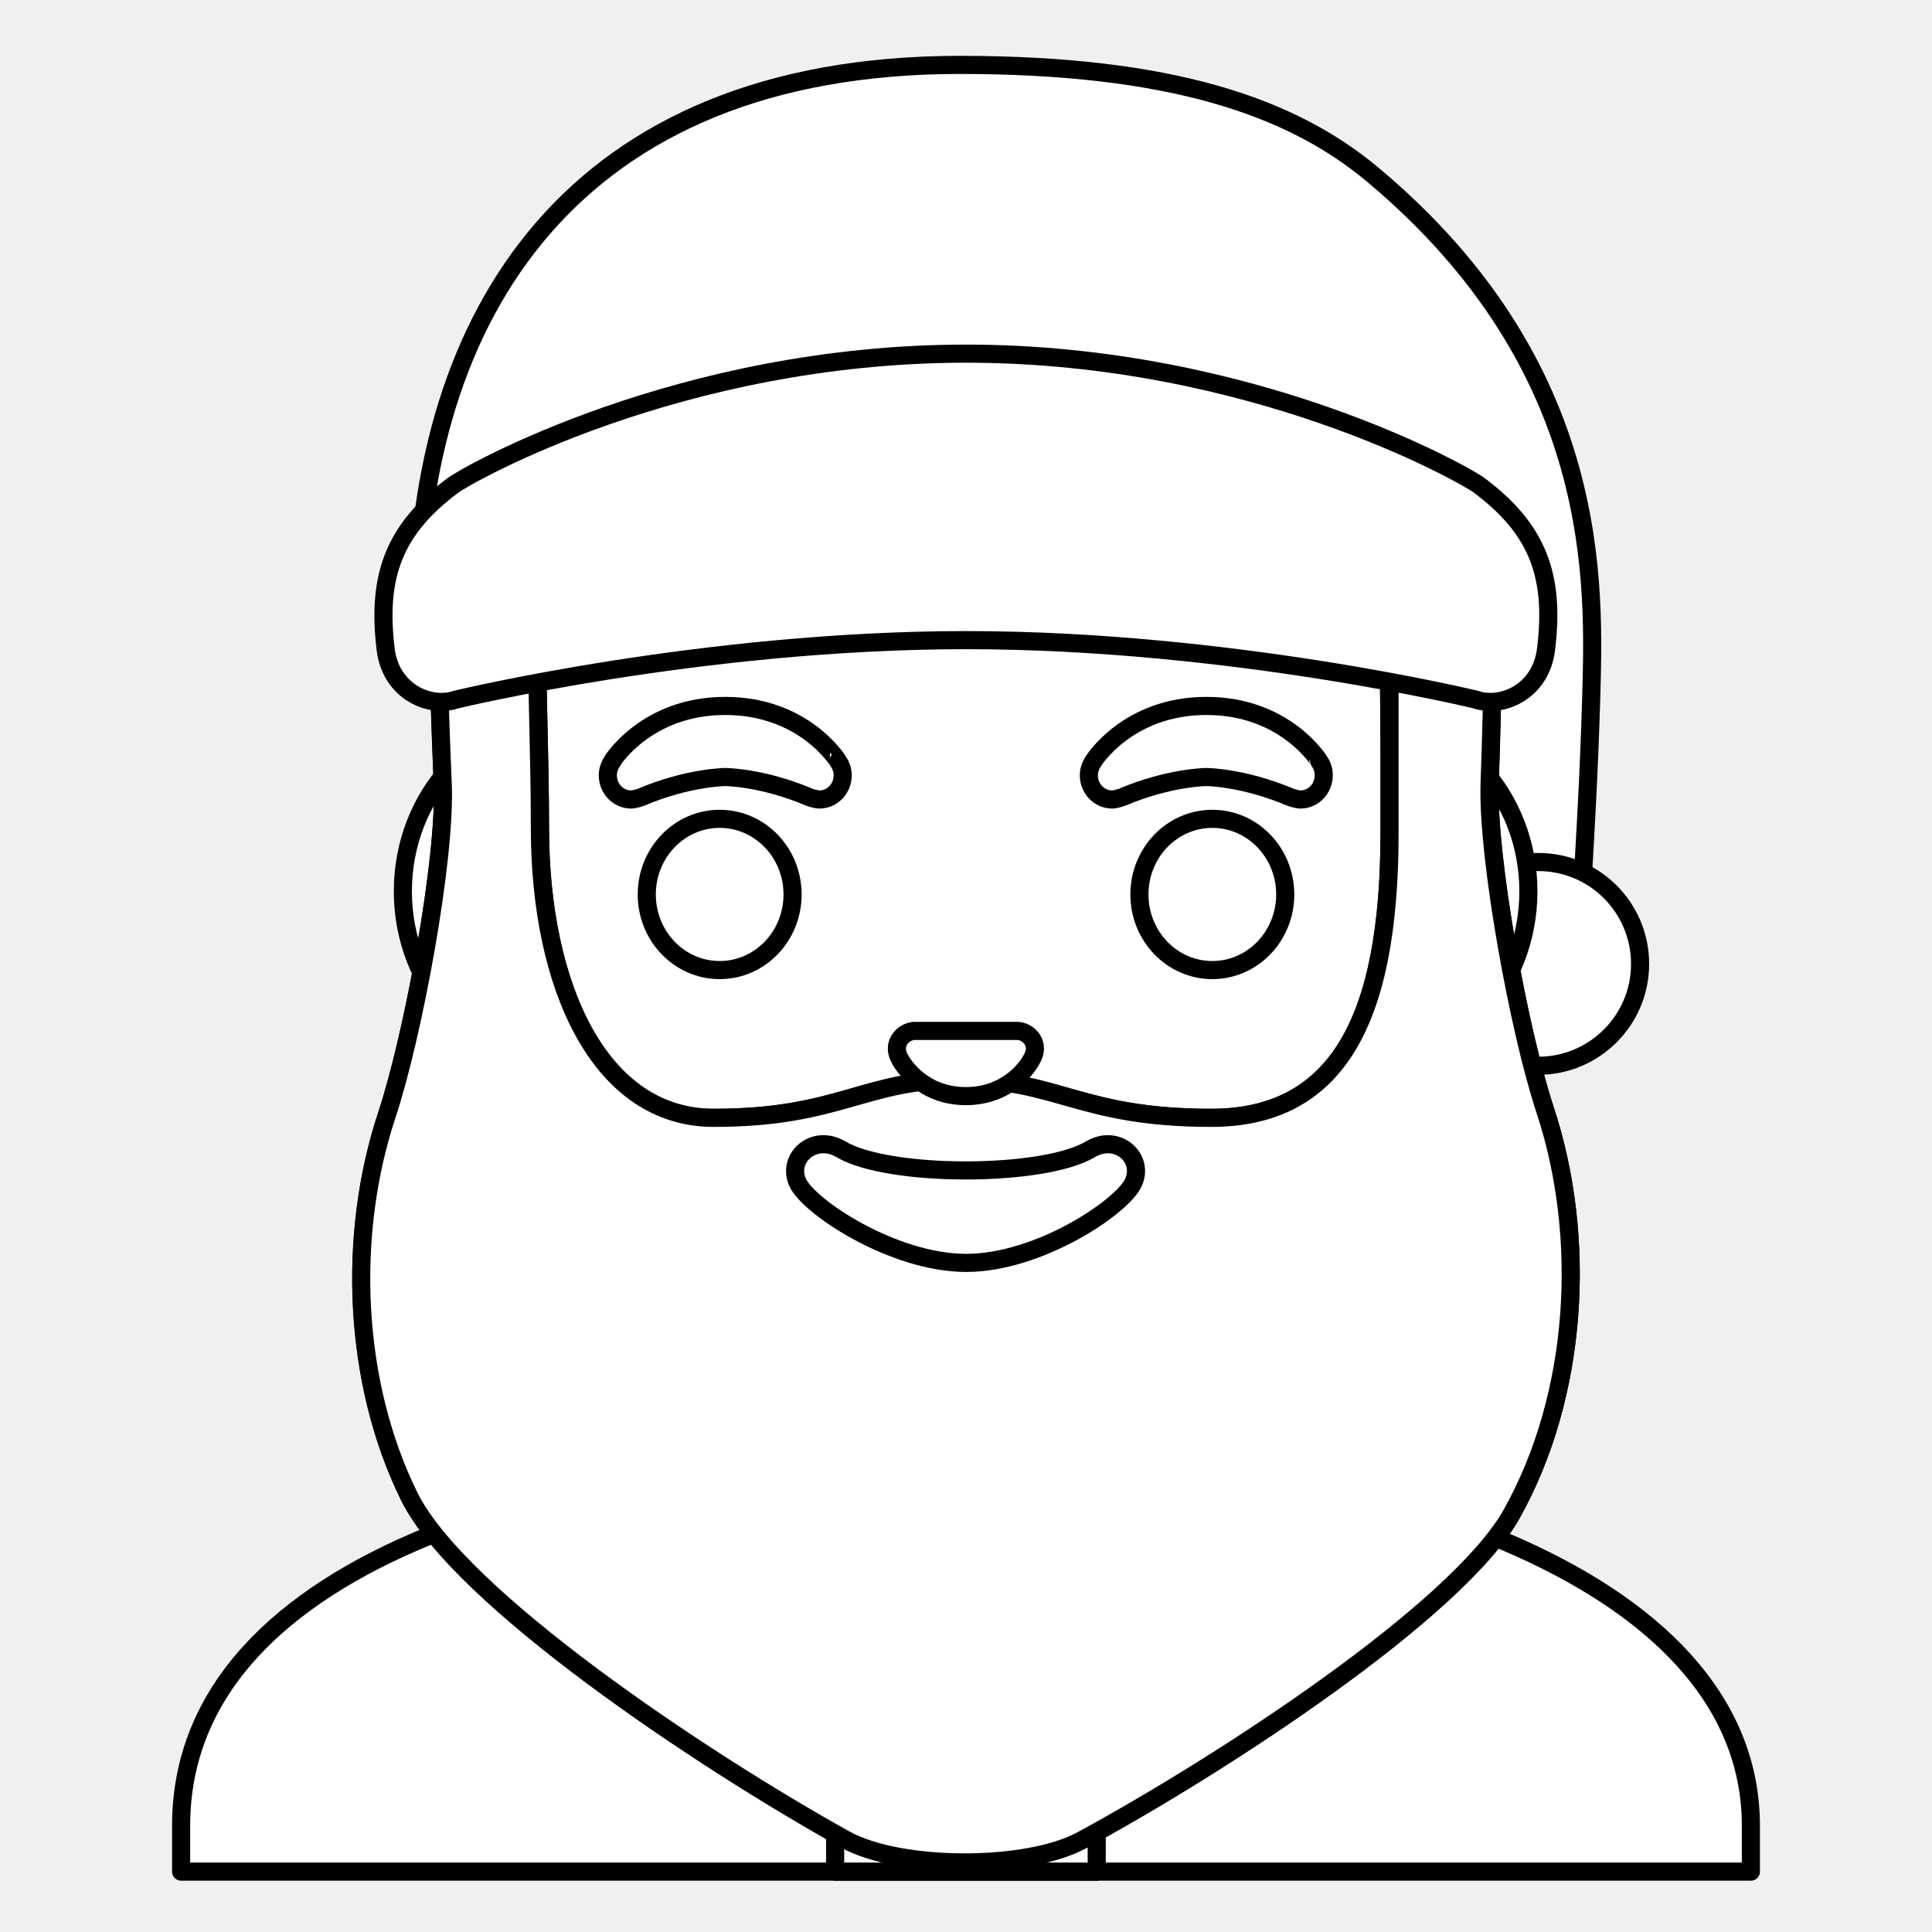
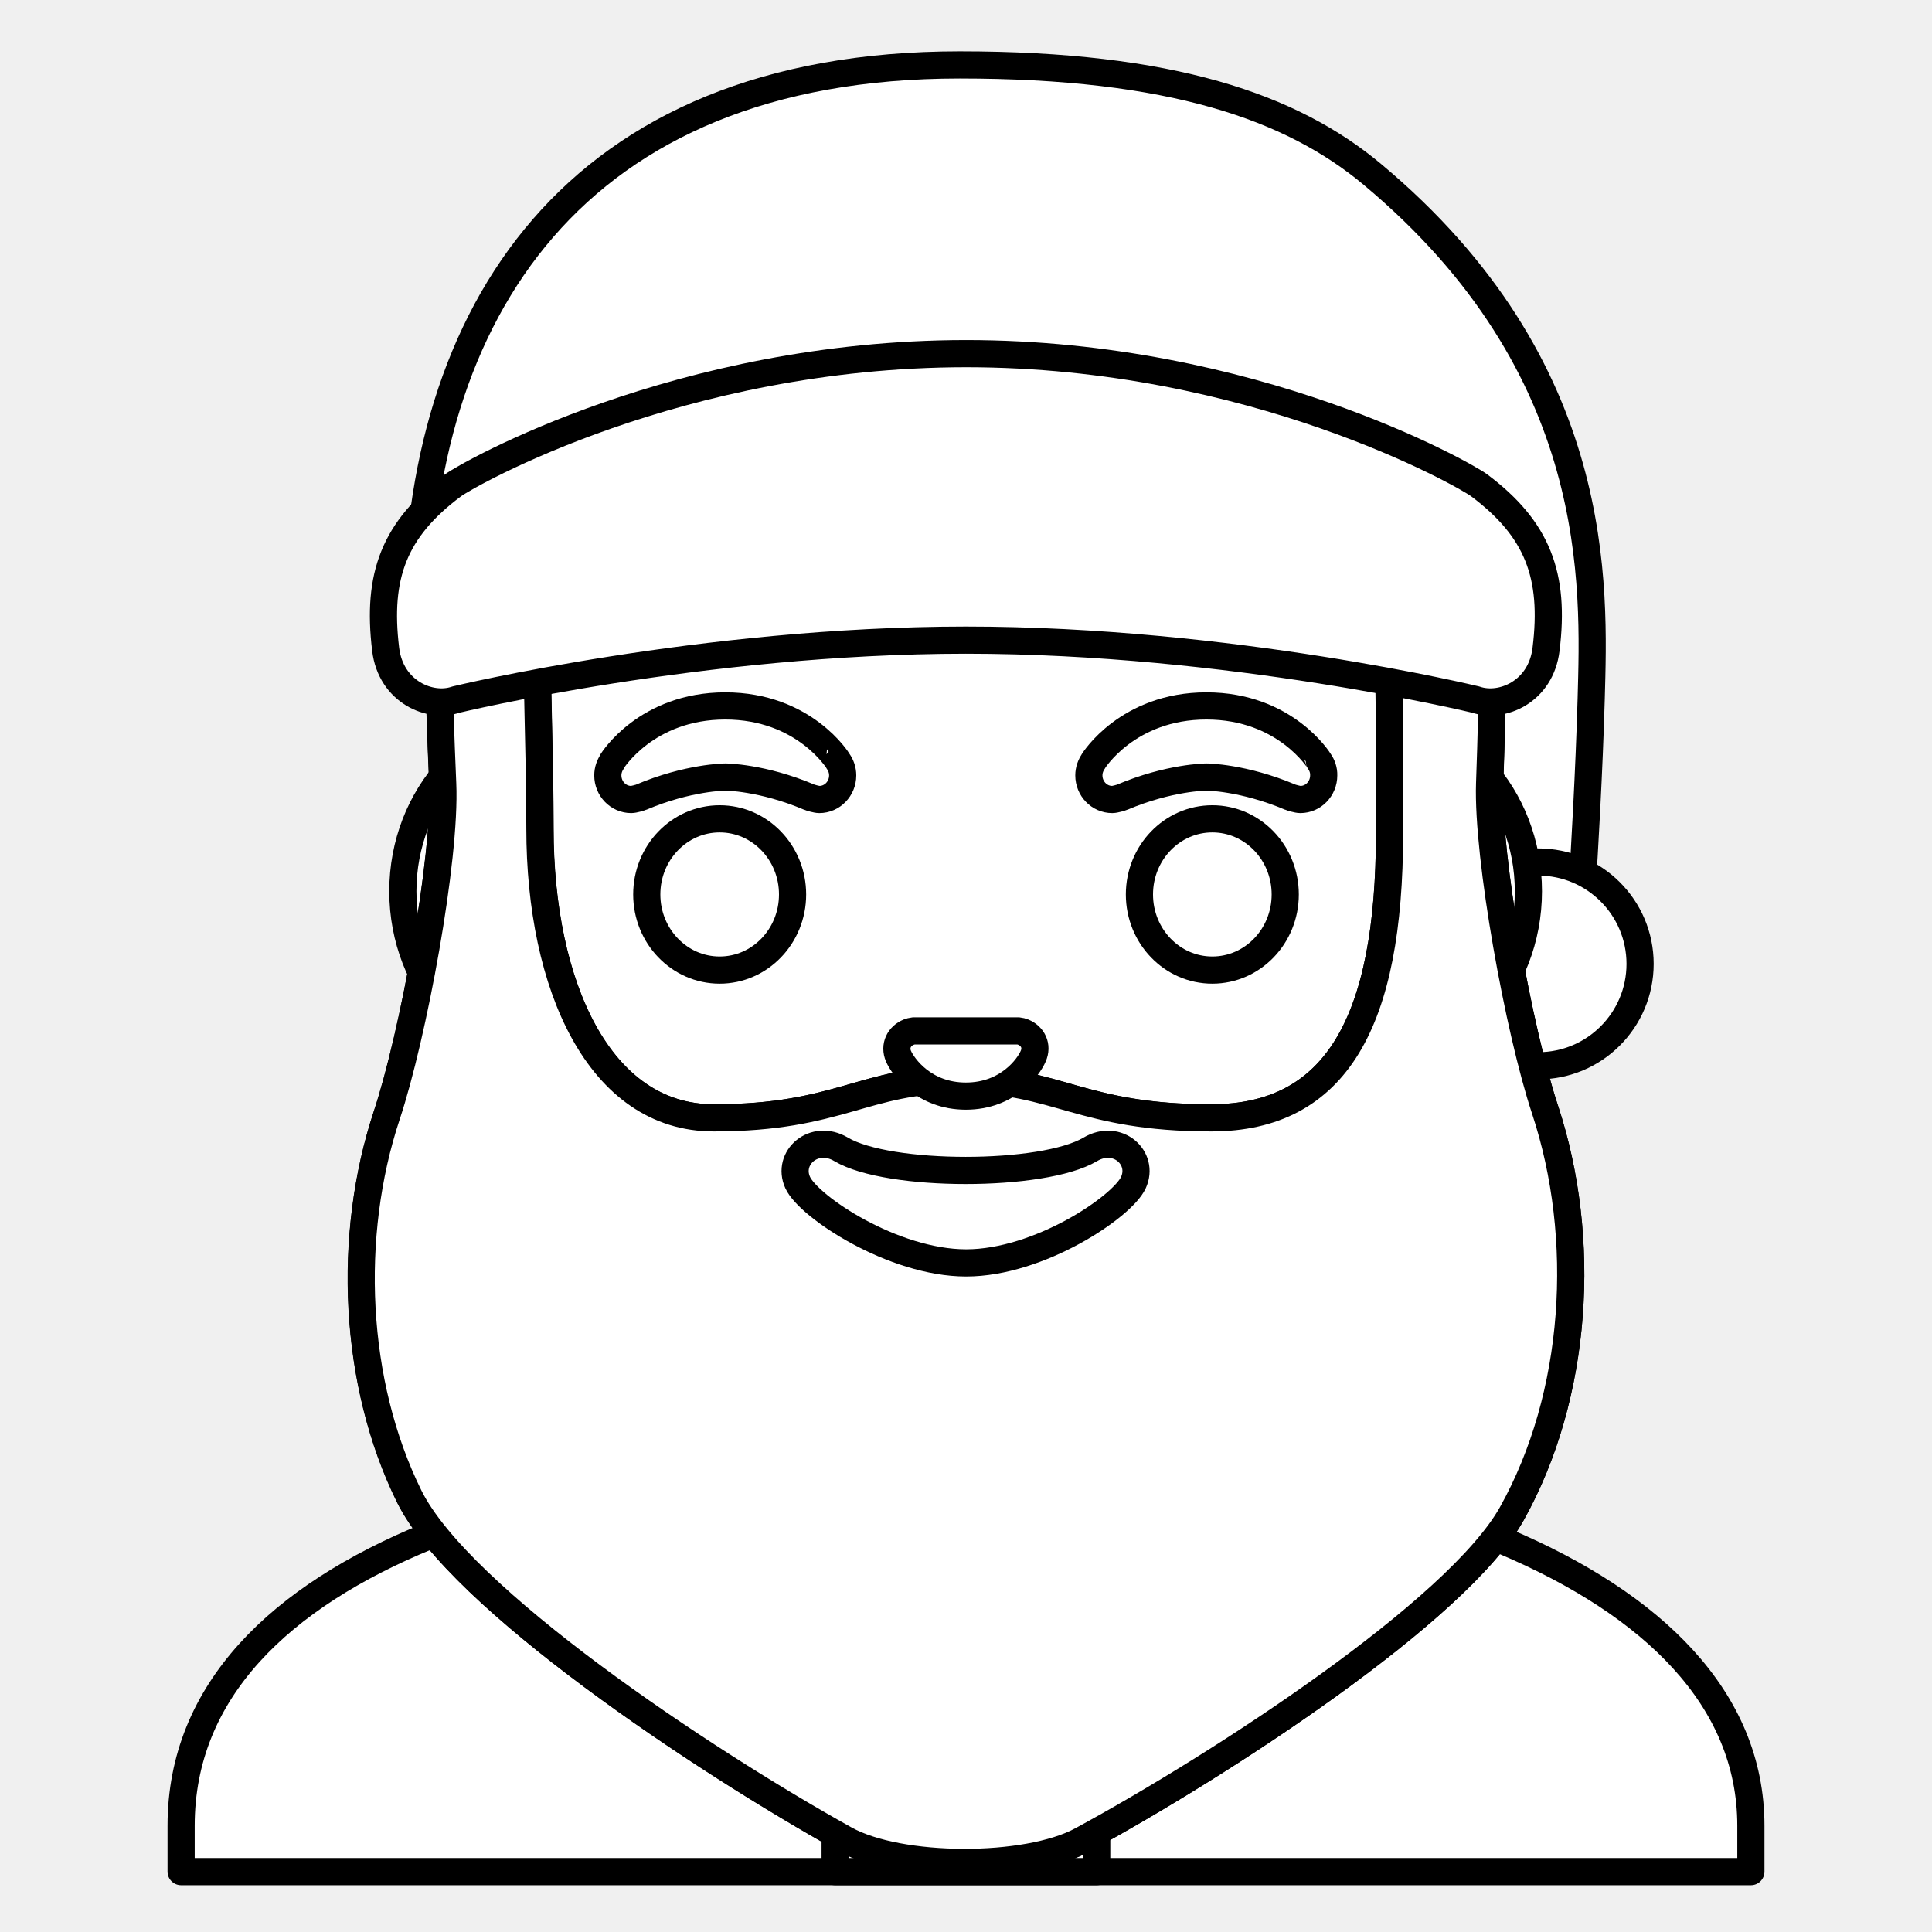
<svg xmlns="http://www.w3.org/2000/svg" version="1.1" id="Layer_1" x="0px" y="0px" viewBox="0 0 128 128" style="enable-background:new 0 0 128 128;" xml:space="preserve">
  <linearGradient id="SVGID_1_" gradientUnits="userSpaceOnUse" x1="27.61" y1="97.108" x2="105.482" y2="97.108" gradientTransform="matrix(1 0 0 -1 0 130)">
    <stop offset="0" style="stop-color:#F44336" />
    <stop offset="0.359" style="stop-color:#E73B32" />
    <stop offset="1" style="stop-color:#C62828" />
  </linearGradient>
-   <path d="M90.92,11.55C85.56,7.07,77.56,4.3,63.59,4.3c-25.64,0-35.98,16.53-35.98,36.87  c0,0.08,2.42,0.25,2.91,0.29c0.06,0,0.11,0.01,0.17,0.01L64,32c0,0,30.06,9.38,30.31,10.22l5.69,17.51  c0.31,1.04,1.26,1.75,2.35,1.75c1.29,0,2.36-1,2.45-2.29c0.18-2.87,0.48-8.01,0.62-12.9C105.62,38.86,106.28,24.38,90.92,11.55z" fill="#ffffff" stroke="#000000" stroke-width="1.2" stroke-linecap="round" stroke-linejoin="round" />
-   <ellipse cx="101.91" cy="63.86" rx="6.75" ry="6.75" fill="#ffffff" stroke="#000000" stroke-width="1.2" stroke-linecap="round" stroke-linejoin="round" />
+   <path d="M90.92,11.55C85.56,7.07,77.56,4.3,63.59,4.3c-25.64,0-35.98,16.53-35.98,36.87  c0,0.08,2.42,0.25,2.91,0.29c0.06,0,0.11,0.01,0.17,0.01L64,32c0,0,30.06,9.38,30.31,10.22l5.69,17.51  c0.31,1.04,1.26,1.75,2.35,1.75c1.29,0,2.36-1,2.45-2.29c0.18-2.87,0.48-8.01,0.62-12.9C105.62,38.86,106.28,24.38,90.92,11.55z" fill="#ffffff" stroke="#000000" stroke-width="1.8" stroke-linecap="round" stroke-linejoin="round" />
+   <ellipse cx="101.91" cy="63.86" rx="6.75" ry="6.75" fill="#ffffff" stroke="#000000" stroke-width="1.8" stroke-linecap="round" stroke-linejoin="round" />
  <g id="robe">
    <linearGradient id="SVGID_2_" gradientUnits="userSpaceOnUse" x1="64" y1="33.159" x2="64" y2="4.681" gradientTransform="matrix(1 0 0 -1 0 130)">
      <stop offset="0" style="stop-color:#F44336" />
      <stop offset="0.359" style="stop-color:#E73B32" />
      <stop offset="1" style="stop-color:#C62828" />
    </linearGradient>
-     <path d="M64.14,95.97H64c-25.65,0.03-52,7.1-52,24.99V124h1.45h1.44h98.22h1.46H116v-3.04   C116,104.1,89.9,95.97,64.14,95.97z" fill="#ffffff" stroke="#000000" stroke-width="1.2" stroke-linecap="round" stroke-linejoin="round" />
-     <polygon points="55.33,105.67 55.33,124 56.83,124 58.33,124 69.67,124 71.16,124 72.66,124 72.66,105.67     " fill="#ffffff" stroke="#000000" stroke-width="1.2" stroke-linecap="round" stroke-linejoin="round" />
+     <path d="M64.14,95.97H64c-25.65,0.03-52,7.1-52,24.99V124h1.45h1.44h98.22h1.46H116v-3.04   C116,104.1,89.9,95.97,64.14,95.97z" fill="#ffffff" stroke="#000000" stroke-width="1.8" stroke-linecap="round" stroke-linejoin="round" />
+     <polygon points="55.33,105.67 55.33,124 56.83,124 58.33,124 69.67,124 71.16,124 72.66,124 72.66,105.67     " fill="#ffffff" stroke="#000000" stroke-width="1.8" stroke-linecap="round" stroke-linejoin="round" />
  </g>
-   <path id="ears_1_" d="M90.76,47.55H37.19c-5.78,0-10.5,5.17-10.5,11.5s4.73,11.5,10.5,11.5h53.57  c5.78,0,10.5-5.18,10.5-11.5S96.54,47.55,90.76,47.55z" fill="#ffffff" stroke="#000000" stroke-width="1.2" stroke-linecap="round" stroke-linejoin="round" />
-   <path id="head" d="M35.75,34.96c-2.32,6.06-3.55,12.89-3.55,20.05c0,11.73,3.39,21.52,9.81,28.3  c5.65,5.97,13.31,9.26,21.58,9.26c8.26,0,15.93-3.29,21.58-9.26c6.42-6.78,9.81-16.57,9.81-28.3c0-7.17-1.24-13.99-3.55-20.05H35.75  z" fill="#ffffff" stroke="#000000" stroke-width="1.2" stroke-linecap="round" stroke-linejoin="round" />
+   <path id="ears_1_" d="M90.76,47.55H37.19c-5.78,0-10.5,5.17-10.5,11.5s4.73,11.5,10.5,11.5h53.57  c5.78,0,10.5-5.18,10.5-11.5S96.54,47.55,90.76,47.55z" fill="#ffffff" stroke="#000000" stroke-width="1.8" stroke-linecap="round" stroke-linejoin="round" />
+   <path id="head" d="M35.75,34.96c-2.32,6.06-3.55,12.89-3.55,20.05c0,11.73,3.39,21.52,9.81,28.3  c5.65,5.97,13.31,9.26,21.58,9.26c8.26,0,15.93-3.29,21.58-9.26c6.42-6.78,9.81-16.57,9.81-28.3c0-7.17-1.24-13.99-3.55-20.05H35.75  z" fill="#ffffff" stroke="#000000" stroke-width="1.8" stroke-linecap="round" stroke-linejoin="round" />
  <g id="eyes">
-     <ellipse cx="47.68" cy="59.26" rx="4.83" ry="5.01" fill="#ffffff" stroke="#000000" stroke-width="1.2" stroke-linecap="round" stroke-linejoin="round" />
-     <ellipse cx="80.32" cy="59.26" rx="4.83" ry="5.01" fill="#ffffff" stroke="#000000" stroke-width="1.2" stroke-linecap="round" stroke-linejoin="round" />
+     <ellipse cx="47.68" cy="59.26" rx="4.83" ry="5.01" fill="#ffffff" stroke="#000000" stroke-width="1.8" stroke-linecap="round" stroke-linejoin="round" />
+     <ellipse cx="80.32" cy="59.26" rx="4.83" ry="5.01" fill="#ffffff" stroke="#000000" stroke-width="1.8" stroke-linecap="round" stroke-linejoin="round" />
  </g>
  <g id="eyebrows_x5F_white">
-     <path d="M87.41,50.44L87.41,50.44c0-0.01-2.25-3.67-7.48-3.67c-5.23,0-7.49,3.66-7.49,3.66l0,0.01   c-0.18,0.26-0.3,0.58-0.3,0.93c0,0.88,0.69,1.6,1.55,1.6c0.18,0,0.61-0.13,0.65-0.15c3.13-1.33,5.59-1.34,5.59-1.34   s2.43,0.01,5.57,1.34c0.04,0.02,0.47,0.15,0.65,0.15c0.86,0,1.55-0.72,1.55-1.6C87.71,51.03,87.6,50.71,87.41,50.44z" fill="#ffffff" stroke="#000000" stroke-width="1.2" stroke-linecap="round" stroke-linejoin="round" />
-     <path d="M55.53,50.44L55.53,50.44c0.01-0.01-2.25-3.67-7.48-3.67s-7.49,3.66-7.49,3.66l0.01,0.01   c-0.18,0.26-0.3,0.58-0.3,0.93c0,0.88,0.69,1.6,1.55,1.6c0.18,0,0.61-0.13,0.65-0.15c3.13-1.33,5.59-1.34,5.59-1.34   s2.44,0.01,5.57,1.34c0.04,0.02,0.47,0.15,0.65,0.15c0.86,0,1.55-0.72,1.55-1.6C55.83,51.03,55.72,50.71,55.53,50.44z" fill="#ffffff" stroke="#000000" stroke-width="1.2" stroke-linecap="round" stroke-linejoin="round" />
+     <path d="M87.41,50.44L87.41,50.44c0-0.01-2.25-3.67-7.48-3.67c-5.23,0-7.49,3.66-7.49,3.66l0,0.01   c-0.18,0.26-0.3,0.58-0.3,0.93c0,0.88,0.69,1.6,1.55,1.6c0.18,0,0.61-0.13,0.65-0.15c3.13-1.33,5.59-1.34,5.59-1.34   s2.43,0.01,5.57,1.34c0.04,0.02,0.47,0.15,0.65,0.15c0.86,0,1.55-0.72,1.55-1.6C87.71,51.03,87.6,50.71,87.41,50.44z" fill="#ffffff" stroke="#000000" stroke-width="1.8" stroke-linecap="round" stroke-linejoin="round" />
+     <path d="M55.53,50.44L55.53,50.44c0.01-0.01-2.25-3.67-7.48-3.67s-7.49,3.66-7.49,3.66l0.01,0.01   c-0.18,0.26-0.3,0.58-0.3,0.93c0,0.88,0.69,1.6,1.55,1.6c0.18,0,0.61-0.13,0.65-0.15c3.13-1.33,5.59-1.34,5.59-1.34   s2.44,0.01,5.57,1.34c0.04,0.02,0.47,0.15,0.65,0.15c0.86,0,1.55-0.72,1.55-1.6C55.83,51.03,55.72,50.71,55.53,50.44z" fill="#ffffff" stroke="#000000" stroke-width="1.8" stroke-linecap="round" stroke-linejoin="round" />
  </g>
  <g>
    <linearGradient id="SVGID_3_" gradientUnits="userSpaceOnUse" x1="63.999" y1="100.565" x2="63.999" y2="20.882">
      <stop offset="0.488" style="stop-color:#F5F5F5" />
      <stop offset="0.831" style="stop-color:#BDBDBD" />
    </linearGradient>
-     <path d="M102.36,73.51c-1.74-5.25-3.83-16.73-3.66-21.6c0.22-6.4,0.24-10.71,0.2-13.78   c-0.05-3.7-3.07-6.67-6.78-6.67c0,0-0.67,0-0.69,0v6.51c0.7,3.34,0.63,9.44,0.63,17.24c0,12.46-3.52,18.85-11.82,18.85   c-8.67,0-10.15-2.55-16.59-2.55c-6.45,0-7.98,2.55-16.37,2.55c-7.57,0-11.5-8.77-11.5-19.17c0-4.57-0.2-9.04-0.19-12.58h0V31.47   c-3.66,0.1-6.6,3.08-6.6,6.77c0.01,3.06,0.08,7.35,0.35,13.67c0.21,4.99-1.97,16.71-3.71,21.98c-2.64,7.96-2.22,17.72,1.49,25.24   c3.32,6.73,19.39,17.45,28.87,22.72c3.62,2.01,12.05,2.03,15.69,0.06c9.33-5.06,24.9-15.22,28.48-21.63   C104.54,92.45,105.18,82.04,102.36,73.51z" fill="#ffffff" stroke="#000000" stroke-width="1.2" stroke-linecap="round" stroke-linejoin="round" />
+     <path d="M102.36,73.51c-1.74-5.25-3.83-16.73-3.66-21.6c0.22-6.4,0.24-10.71,0.2-13.78   c-0.05-3.7-3.07-6.67-6.78-6.67c0,0-0.67,0-0.69,0v6.51c0.7,3.34,0.63,9.44,0.63,17.24c0,12.46-3.52,18.85-11.82,18.85   c-8.67,0-10.15-2.55-16.59-2.55c-6.45,0-7.98,2.55-16.37,2.55c-7.57,0-11.5-8.77-11.5-19.17c0-4.57-0.2-9.04-0.19-12.58h0V31.47   c-3.66,0.1-6.6,3.08-6.6,6.77c0.01,3.06,0.08,7.35,0.35,13.67c0.21,4.99-1.97,16.71-3.71,21.98c-2.64,7.96-2.22,17.72,1.49,25.24   c3.32,6.73,19.39,17.45,28.87,22.72c3.62,2.01,12.05,2.03,15.69,0.06c9.33-5.06,24.9-15.22,28.48-21.63   C104.54,92.45,105.18,82.04,102.36,73.51z" fill="#ffffff" stroke="#000000" stroke-width="1.8" stroke-linecap="round" stroke-linejoin="round" />
    <radialGradient id="SVGID_4_" cx="64.273" cy="75.41" r="48.557" gradientUnits="userSpaceOnUse">
      <stop offset="0.706" style="stop-color:#FFFFFF;stop-opacity:0" />
      <stop offset="1" style="stop-color:#BDBDBD" />
    </radialGradient>
-     <path d="M102.36,73.51c-1.74-5.25-3.83-16.72-3.67-21.6c0.23-6.4,0.24-10.71,0.2-13.77   c-0.05-3.71-3.07-6.67-6.77-6.67h-0.06v23.75c0,12.46-3.52,18.84-11.81,18.84c-8.68,0-10.16-2.54-16.6-2.54   c-6.45,0-7.98,2.54-16.37,2.54c-7.57,0-11.51-8.76-11.51-19.17c0-5.32-0.27-10.51-0.16-14.25h-0.03v-9.16   c-3.66,0.09-6.6,3.08-6.59,6.77c0,3.06,0.07,7.36,0.34,13.67c0.22,4.99-1.96,16.72-3.71,21.98c-2.64,7.97-2.22,17.72,1.49,25.24   c3.33,6.74,19.39,17.45,28.87,22.72c3.62,2.02,12.05,2.04,15.69,0.06c9.33-5.06,24.9-15.22,28.49-21.63   C104.54,92.45,105.18,82.04,102.36,73.51z" fill="#ffffff" stroke="#000000" stroke-width="1.2" stroke-linecap="round" stroke-linejoin="round" />
+     <path d="M102.36,73.51c-1.74-5.25-3.83-16.72-3.67-21.6c0.23-6.4,0.24-10.71,0.2-13.77   c-0.05-3.71-3.07-6.67-6.77-6.67h-0.06v23.75c0,12.46-3.52,18.84-11.81,18.84c-8.68,0-10.16-2.54-16.6-2.54   c-6.45,0-7.98,2.54-16.37,2.54c-7.57,0-11.51-8.76-11.51-19.17c0-5.32-0.27-10.51-0.16-14.25h-0.03v-9.16   c-3.66,0.09-6.6,3.08-6.59,6.77c0,3.06,0.07,7.36,0.34,13.67c0.22,4.99-1.96,16.72-3.71,21.98c-2.64,7.97-2.22,17.72,1.49,25.24   c3.33,6.74,19.39,17.45,28.87,22.72c3.62,2.02,12.05,2.04,15.69,0.06c9.33-5.06,24.9-15.22,28.49-21.63   C104.54,92.45,105.18,82.04,102.36,73.51z" fill="#ffffff" stroke="#000000" stroke-width="1.8" stroke-linecap="round" stroke-linejoin="round" />
  </g>
-   <path id="mouth" d="M72.23,76.15c-3.13,1.86-13.37,1.86-16.5,0c-1.79-1.07-3.63,0.56-2.88,2.2  c0.73,1.6,6.32,5.32,11.16,5.32s10.35-3.72,11.08-5.32C75.84,76.72,74.03,75.08,72.23,76.15z" fill="#ffffff" stroke="#000000" stroke-width="1.2" stroke-linecap="round" stroke-linejoin="round" />
-   <path id="nose" d="M67.79,68.38c-0.1-0.04-0.21-0.07-0.32-0.08h-6.94c-0.11,0.01-0.21,0.04-0.32,0.08  c-0.63,0.25-0.98,0.91-0.68,1.6s1.68,2.64,4.46,2.64c2.79,0,4.17-1.95,4.46-2.64C68.76,69.29,68.42,68.64,67.79,68.38z" fill="#ffffff" stroke="#000000" stroke-width="1.2" stroke-linecap="round" stroke-linejoin="round" />
-   <path d="M97.98,32.14C97.03,31.44,83,23.43,64,23.43c-19,0.01-33.03,8.01-33.98,8.72  c-3.91,2.91-5.06,6-4.47,10.86c0.34,2.85,2.97,3.93,4.66,3.34c0,0,16.26-3.93,33.78-3.94c17.53,0,33.78,3.94,33.78,3.94  c1.7,0.59,4.32-0.49,4.66-3.34C103.03,38.14,101.88,35.05,97.98,32.14z" fill="#ffffff" stroke="#000000" stroke-width="1.2" stroke-linecap="round" stroke-linejoin="round" />
+   <path id="mouth" d="M72.23,76.15c-3.13,1.86-13.37,1.86-16.5,0c-1.79-1.07-3.63,0.56-2.88,2.2  c0.73,1.6,6.32,5.32,11.16,5.32s10.35-3.72,11.08-5.32C75.84,76.72,74.03,75.08,72.23,76.15z" fill="#ffffff" stroke="#000000" stroke-width="1.8" stroke-linecap="round" stroke-linejoin="round" />
+   <path id="nose" d="M67.79,68.38c-0.1-0.04-0.21-0.07-0.32-0.08h-6.94c-0.11,0.01-0.21,0.04-0.32,0.08  c-0.63,0.25-0.98,0.91-0.68,1.6s1.68,2.64,4.46,2.64c2.79,0,4.17-1.95,4.46-2.64C68.76,69.29,68.42,68.64,67.79,68.38z" fill="#ffffff" stroke="#000000" stroke-width="1.8" stroke-linecap="round" stroke-linejoin="round" />
+   <path d="M97.98,32.14C97.03,31.44,83,23.43,64,23.43c-19,0.01-33.03,8.01-33.98,8.72  c-3.91,2.91-5.06,6-4.47,10.86c0.34,2.85,2.97,3.93,4.66,3.34c0,0,16.26-3.93,33.78-3.94c17.53,0,33.78,3.94,33.78,3.94  c1.7,0.59,4.32-0.49,4.66-3.34C103.03,38.14,101.88,35.05,97.98,32.14z" fill="#ffffff" stroke="#000000" stroke-width="1.8" stroke-linecap="round" stroke-linejoin="round" />
</svg>
